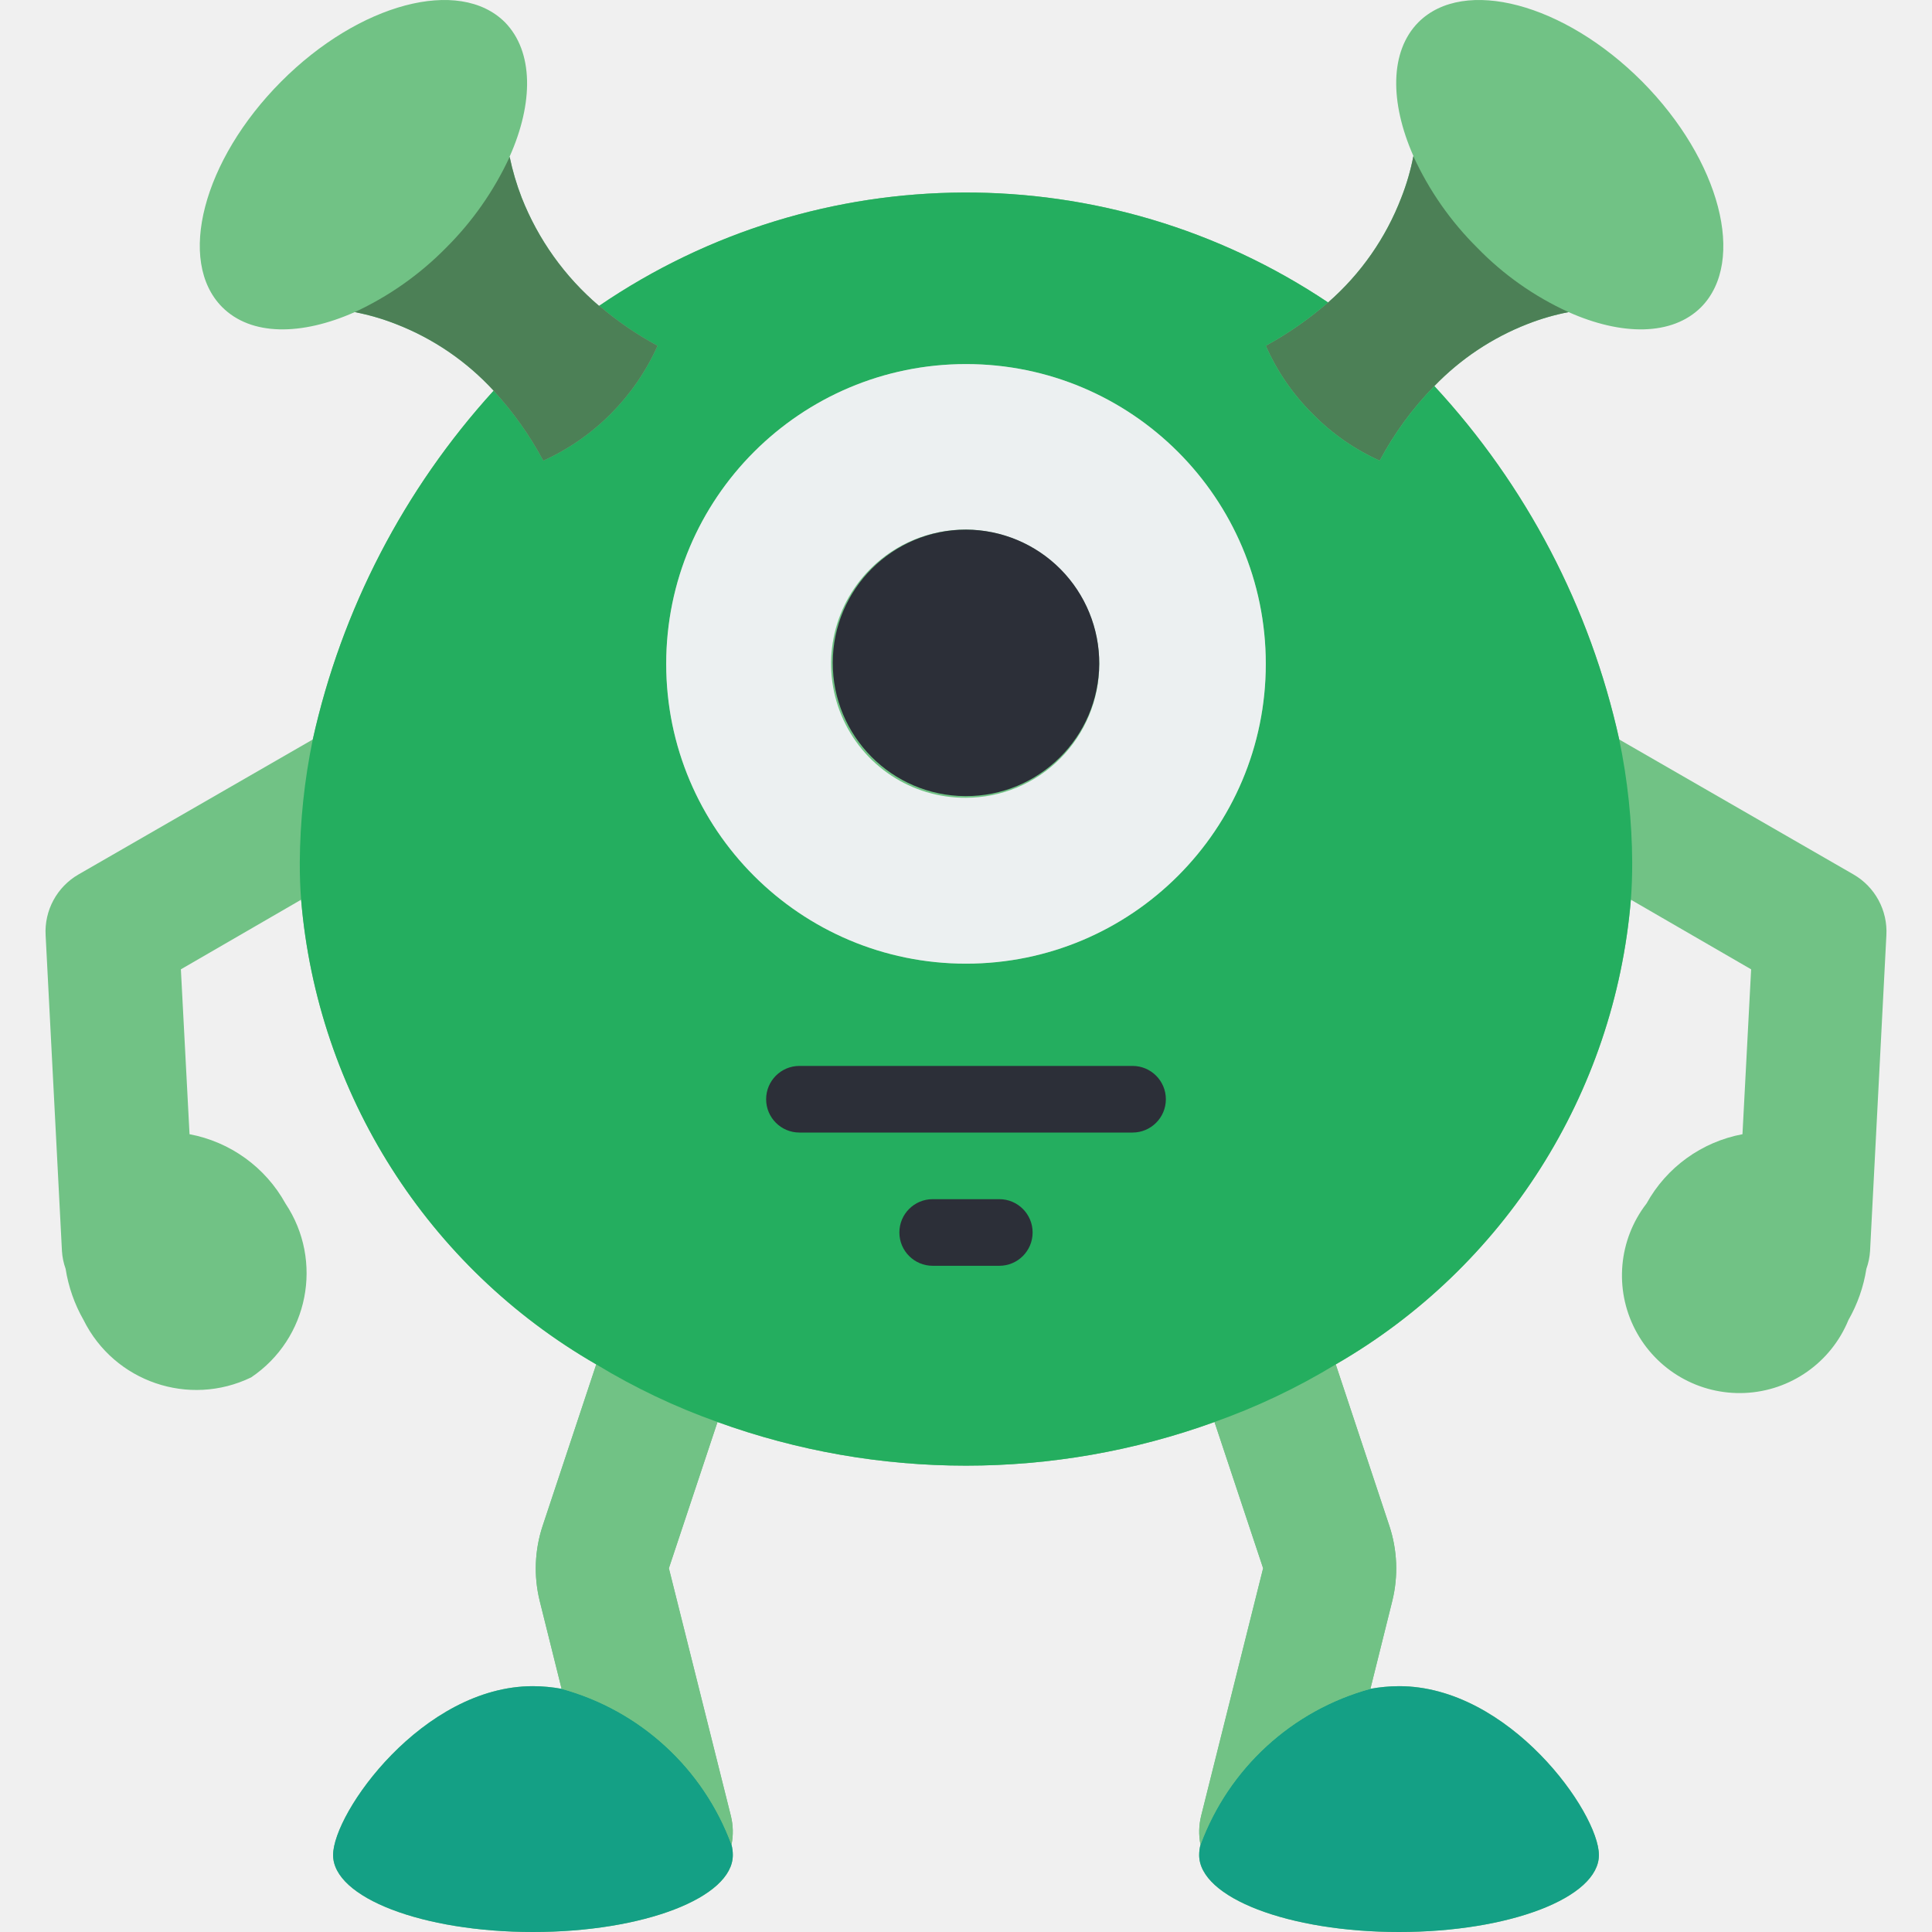
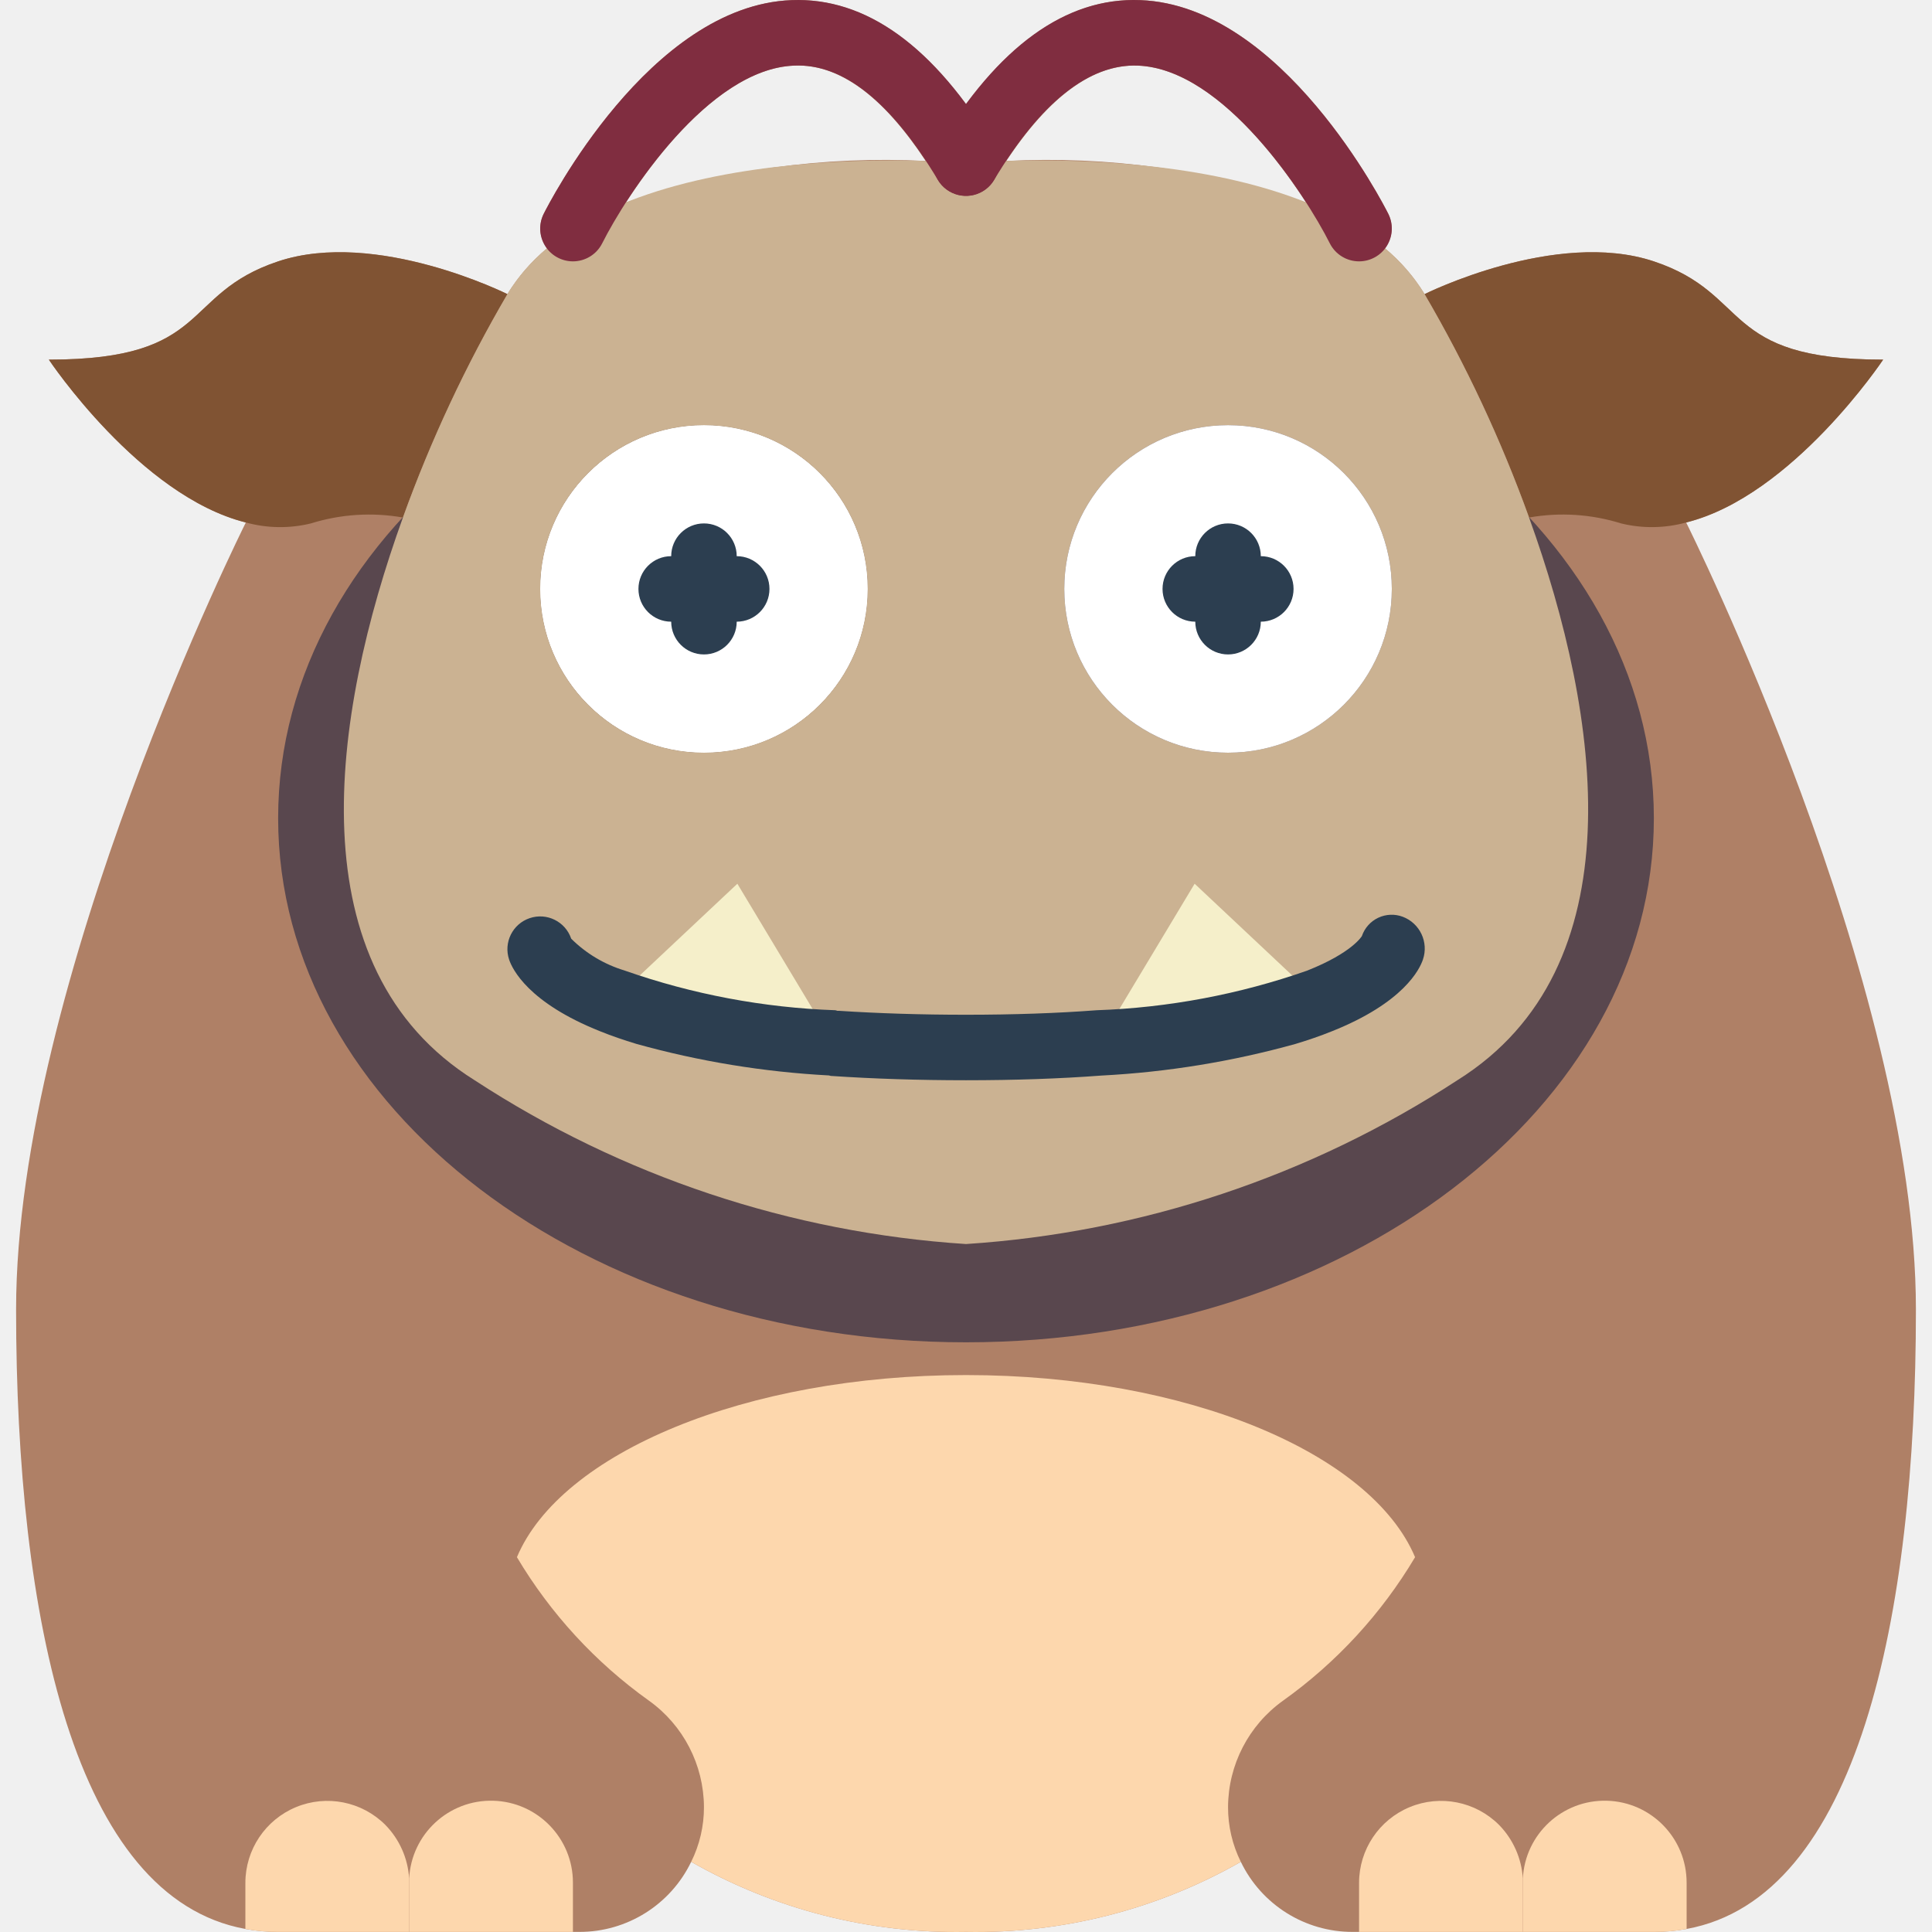
- <svg xmlns="http://www.w3.org/2000/svg" version="1.1" id="Capa_1" x="0px" y="0px" viewBox="0 0 511.997 511.997" style="enable-background:new 0 0 511.997 511.997;" xml:space="preserve">
+ <svg xmlns="http://www.w3.org/2000/svg" version="1.1" id="Capa_1" x="0px" y="0px" viewBox="0 0 511.848 511.848" style="enable-background:new 0 0 511.848 511.848;" xml:space="preserve">
  <g>
-     <path style="fill:#71C285;" d="M491.165,231.721l-62.058-35.752c-7.728-35.016-24.638-67.343-48.993-93.661   c6.931-7.184,15.332-12.785,24.629-16.419c3.543-1.394,7.207-2.458,10.946-3.178c14.036,6.268,27.454,6.356,35.134-1.324   c12.006-12.182,5.032-38.93-15.625-59.763C414.542,0.88,387.971-6.182,375.877,5.911c-7.592,7.68-7.592,21.186-1.324,35.399v0.088   c-0.72,3.739-1.784,7.403-3.178,10.946c-4.105,10.716-10.773,20.263-19.421,27.807c-58.526-39.161-134.982-38.811-193.148,0.883   h-0.088c-9.078-7.737-16.112-17.59-20.48-28.69c-1.352-3.497-2.415-7.099-3.178-10.77v-0.088   c6.356-14.212,6.356-27.807-1.236-35.575C121.731-6.182,95.16,0.88,74.503,21.625C53.758,42.458,46.785,69.205,58.878,81.387   c7.68,7.68,21.01,7.592,35.134,1.324c3.739,0.72,7.403,1.784,10.946,3.178c9.86,3.827,18.709,9.867,25.865,17.655l-0.088,0.088   c-23.712,26.091-40.204,57.918-47.846,92.337l-62.058,35.752c-5.736,3.296-9.119,9.549-8.739,16.154l4.326,83.686   c0.102,1.597,0.429,3.173,0.971,4.679c0.748,4.784,2.363,9.391,4.767,13.595c8.137,16.377,27.942,23.149,44.403,15.183   c15.197-10.24,19.261-30.835,9.092-46.08c-5.311-9.607-14.634-16.34-25.423-18.361l-2.295-43.697L79.8,238.43   c4.303,51.389,33.528,97.403,78.212,123.145L143.8,404.389c-2.112,6.387-2.387,13.238-0.794,19.774l5.826,23.393   c-2.505-0.458-5.045-0.694-7.592-0.706c-29.219,0-52.966,33.545-52.966,44.756c0,11.299,23.746,20.392,52.966,20.392   s52.966-9.092,52.966-20.392c0.002-0.924-0.117-1.844-0.353-2.737c0.514-2.541,0.453-5.165-0.177-7.68L177.256,415.6l12.888-38.753   c42.549,15.419,89.159,15.419,131.708,0l12.888,38.753l-16.419,65.589c-0.63,2.515-0.69,5.139-0.177,7.68   c-0.237,0.893-0.355,1.813-0.353,2.737c0,11.299,23.746,20.392,52.966,20.392s52.966-9.092,52.966-20.392   c0-11.211-23.746-44.756-52.966-44.756c-2.546,0.012-5.087,0.248-7.592,0.706l5.826-23.393c1.593-6.536,1.318-13.387-0.794-19.774   l-14.212-42.814c44.684-25.742,73.909-71.756,78.212-123.145l31.868,18.45l-2.295,43.697c-10.789,2.021-20.112,8.755-25.423,18.361   c-7.429,9.604-8.604,22.647-3.013,33.425c5.591,10.778,16.932,17.328,29.062,16.785c12.129-0.543,22.84-8.079,27.446-19.313   c2.403-4.203,4.019-8.811,4.767-13.595c0.542-1.506,0.869-3.081,0.971-4.679l4.326-83.686   C500.284,241.271,496.902,235.017,491.165,231.721z" />
-     <path style="fill:#4C8056;" d="M415.689,82.711c-3.739,0.72-7.403,1.784-10.946,3.178c-9.297,3.635-17.698,9.236-24.629,16.419   c-5.75,5.863-10.625,12.522-14.477,19.774c-6.671-2.995-12.72-7.218-17.832-12.447c-5.21-5.177-9.402-11.285-12.359-18.008   c5.893-3.23,11.427-7.077,16.508-11.476c8.647-7.544,15.315-17.091,19.421-27.807c1.394-3.543,2.458-7.207,3.178-10.946   c4.141,9.047,9.883,17.271,16.949,24.276C398.434,72.809,406.637,78.587,415.689,82.711z" />
-     <path style="fill:#14A085;" d="M194.205,491.605c0,11.299-23.746,20.392-52.966,20.392s-52.966-9.092-52.966-20.392   c0-11.211,23.746-44.756,52.966-44.756c2.546,0.012,5.087,0.248,7.592,0.706c20.795,5.697,37.562,21.083,45.021,41.313   C194.089,489.762,194.207,490.682,194.205,491.605z" />
-     <path style="fill:#71C285;" d="M193.852,488.869c-7.459-20.23-24.225-35.616-45.021-41.313l-5.826-23.393   c-1.593-6.536-1.318-13.387,0.794-19.774l14.212-42.814c10.159,6.179,20.926,11.297,32.132,15.272L177.256,415.6l16.419,65.589   C194.306,483.704,194.366,486.327,193.852,488.869z" />
-     <path style="fill:#14A085;" d="M423.723,491.605c0,11.299-23.746,20.392-52.966,20.392s-52.966-9.092-52.966-20.392   c-0.002-0.924,0.117-1.844,0.353-2.737c7.459-20.23,24.225-35.616,45.021-41.313c2.505-0.458,5.045-0.694,7.592-0.706   C399.976,446.849,423.723,480.394,423.723,491.605z" />
-     <path style="fill:#71C285;" d="M368.992,424.162l-5.826,23.393c-20.795,5.697-37.562,21.083-45.021,41.313   c-0.514-2.541-0.453-5.165,0.177-7.68l16.419-65.589l-12.888-38.753c11.206-3.975,21.974-9.093,32.132-15.272l14.212,42.814   C370.309,410.775,370.585,417.627,368.992,424.162z" />
-     <path style="fill:#24AE5F;" d="M429.107,195.969c-7.728-35.016-24.638-67.343-48.993-93.661   c-5.75,5.863-10.625,12.522-14.477,19.774c-6.671-2.995-12.72-7.218-17.832-12.447c-5.21-5.177-9.402-11.285-12.359-18.008   c5.893-3.23,11.427-7.077,16.508-11.476c-58.526-39.161-134.982-38.811-193.148,0.883c4.763,4.064,9.941,7.614,15.448,10.593   c-6.036,13.508-16.806,24.341-30.279,30.455c-3.584-6.71-8.003-12.939-13.153-18.538l-0.088,0.088   c-23.712,26.091-40.204,57.918-47.846,92.337c-2.227,10.746-3.38,21.688-3.443,32.662c0,3.266,0.088,6.533,0.353,9.799   c4.304,51.389,33.528,97.402,78.212,123.144c10.159,6.179,20.926,11.297,32.132,15.272c42.549,15.419,89.159,15.419,131.708,0   c11.206-3.975,21.974-9.093,32.132-15.272c44.684-25.742,73.909-71.756,78.212-123.145c0.265-3.266,0.353-6.532,0.353-9.799   C432.497,217.656,431.344,206.714,429.107,195.969z M255.998,255.379c-43.878,0-79.448-35.57-79.448-79.448   s35.57-79.448,79.448-79.448s79.448,35.57,79.448,79.448C335.443,219.807,299.875,255.375,255.998,255.379z" />
-     <path style="fill:#4C8056;" d="M174.255,91.627c-6.036,13.508-16.806,24.341-30.279,30.455c-3.584-6.71-8.003-12.939-13.153-18.538   c-7.156-7.788-16.005-13.828-25.865-17.655c-3.543-1.394-7.207-2.458-10.946-3.178c9.022-4.178,17.216-9.949,24.188-17.037   c7.007-6.968,12.716-15.129,16.861-24.099c0.763,3.671,1.826,7.273,3.178,10.77c4.368,11.099,11.402,20.953,20.48,28.69h0.088   C163.57,85.098,168.748,88.648,174.255,91.627z" />
-     <path style="fill:#ECF0F1;" d="M255.998,96.482c-43.878,0-79.448,35.57-79.448,79.448s35.57,79.448,79.448,79.448   s79.448-35.57,79.448-79.448C335.443,132.054,299.875,96.486,255.998,96.482z M255.998,211.418   c-14.395,0.09-27.422-8.515-32.989-21.791c-5.567-13.276-2.574-28.598,7.58-38.803c10.154-10.205,25.461-13.274,38.764-7.774   c13.303,5.501,21.973,18.485,21.955,32.88c0.024,9.389-3.682,18.402-10.305,25.057   C274.382,207.643,265.387,211.395,255.998,211.418z" />
+     <path style="fill:#AF8066;" d="M446.839,138.67l-0.087-0.26c28.117-7.029,52.155-43.13,52.155-43.13   c-43.39,0-34.712-17.356-60.746-26.034c-26.034-8.678-60.746,8.678-60.746,8.678c-2.816-4.597-6.371-8.697-10.522-12.137   c2.027-2.605,2.387-6.139,0.929-9.101c-1.127-2.254-28.03-55.208-65.691-56.653c-16.742-0.678-32.218,8.706-46.208,27.635   C241.94,8.747,226.49-0.622,209.716,0.035c-37.661,1.445-64.564,54.399-65.691,56.653c-1.458,2.961-1.098,6.495,0.929,9.101   c-4.151,3.44-7.706,7.54-10.522,12.137c0,0-34.712-17.356-60.746-8.678S56.331,95.28,12.941,95.28c0,0,24.038,36.1,52.155,43.13   l-0.087,0.26c0,0-60.746,121.492-60.746,208.271c0,81.746,15.447,155.856,60.746,164.1c2.862,0.53,5.767,0.791,8.678,0.781h79.751   c12.644,0.044,24.189-7.18,29.679-18.571c22.154,12.635,47.309,19.052,72.808,18.571c25.499,0.481,50.655-5.935,72.808-18.571   c5.489,11.391,17.034,18.615,29.679,18.571h79.751c2.911,0.01,5.816-0.251,8.678-0.781c45.299-8.244,60.746-82.354,60.746-164.1   C507.585,260.162,446.839,138.67,446.839,138.67z M301.445,17.378c17.782,0.666,34.866,21.194,44.569,36.257   c-25.537-8.648-52.483-12.378-79.409-10.991C277.963,25.495,289.68,16.929,301.445,17.378z M210.403,17.378   c11.9-0.526,23.508,8.104,34.846,25.266c-26.928-1.387-53.875,2.342-79.414,10.991C175.537,38.572,192.621,18.044,210.403,17.378z" />
+     <ellipse style="fill:#59474E;" cx="255.924" cy="216.772" rx="182.237" ry="138.847" />
    <g>
-       <path style="fill:#2C2F38;" d="M291.309,175.931c-0.145,19.467-16.019,35.144-35.486,35.047    c-19.467-0.097-35.184-15.931-35.135-35.399c0.048-19.467,15.844-35.223,35.311-35.223c9.404,0.022,18.412,3.786,25.037,10.461    C287.66,157.491,291.357,166.527,291.309,175.931z" />
-       <path style="fill:#2C2F38;" d="M300.136,300.135h-88.276c-4.875,0-8.828-3.952-8.828-8.828s3.952-8.828,8.828-8.828h88.276    c4.875,0,8.828,3.952,8.828,8.828S305.012,300.135,300.136,300.135z" />
-       <path style="fill:#2C2F38;" d="M264.826,335.445h-17.655c-4.875,0-8.828-3.952-8.828-8.828s3.952-8.828,8.828-8.828h17.655    c4.875,0,8.828,3.952,8.828,8.828S269.701,335.445,264.826,335.445z" />
+       <circle style="fill:#FFFFFF;" cx="186.5" cy="156.026" r="43.39" />
+       <circle style="fill:#FFFFFF;" cx="186.5" cy="156.026" r="43.39" />
+     </g>
+     <g>
+       <path style="fill:#805333;" d="M134.432,77.925c-11.014,18.842-20.28,38.653-27.683,59.184    c-8.136-1.437-16.499-0.901-24.385,1.562c-5.684,1.391-11.63,1.301-17.269-0.26c-28.117-7.029-52.155-43.13-52.155-43.13    c43.39,0,34.712-17.356,60.746-26.034S134.432,77.925,134.432,77.925z" />
+       <path style="fill:#805333;" d="M498.907,95.28c0,0-24.038,36.1-52.155,43.13c-5.639,1.562-11.585,1.651-17.269,0.26    c-7.886-2.464-16.249-2.999-24.385-1.562c-7.403-20.531-16.669-40.342-27.683-59.184c0,0,34.712-17.356,60.746-8.678    C464.195,77.925,455.517,95.28,498.907,95.28z" />
+     </g>
+     <path style="fill:#CBB292;" d="M405.098,137.108c-7.403-20.531-16.669-40.342-27.683-59.184   c-26.034-43.39-121.492-34.712-121.492-34.712s-95.458-8.678-121.492,34.712c-11.014,18.842-20.28,38.653-27.683,59.184   c-19.092,52.849-28.637,119.322,19.005,149.087c38.932,25.426,83.768,40.371,130.169,43.39   c46.401-3.019,91.237-17.964,130.169-43.39C433.736,256.43,424.19,189.957,405.098,137.108z M186.5,199.416   c-23.964,0-43.39-19.426-43.39-43.39s19.426-43.39,43.39-43.39s43.39,19.426,43.39,43.39   C229.881,179.986,210.46,199.407,186.5,199.416z M325.348,199.416c-23.964,0-43.39-19.426-43.39-43.39s19.426-43.39,43.39-43.39   s43.39,19.426,43.39,43.39C368.729,179.986,349.308,199.407,325.348,199.416z" />
+     <g>
+       <path style="fill:#F5EFCA;" d="M349.559,265.195c-18.778,6.693-38.479,10.44-58.403,11.108l25.34-42.175L349.559,265.195z" />
+       <path style="fill:#F5EFCA;" d="M220.691,276.303c-19.924-0.668-39.625-4.415-58.403-11.108l33.063-31.067L220.691,276.303z" />
+     </g>
+     <g>
+       <path style="fill:#FDD7AD;" d="M374.899,412.547c-8.9,14.955-20.809,27.898-34.972,38.009    c-9.111,6.511-14.535,17.005-14.579,28.203c-0.012,5.028,1.146,9.99,3.384,14.492c-22.154,12.635-47.309,19.052-72.808,18.571    c-25.499,0.481-50.655-5.935-72.808-18.571c2.238-4.502,3.397-9.464,3.384-14.492c-0.044-11.198-5.468-21.692-14.579-28.203    c-14.164-10.112-26.072-23.055-34.972-38.009c11.628-27.596,60.485-48.25,118.975-48.25S363.27,384.951,374.899,412.547z" />
+       <path style="fill:#FDD7AD;" d="M151.788,498.806l0,13.017h-43.39v-14.145c0.594-11.768,10.466-20.914,22.245-20.608    C142.423,477.376,151.807,487.023,151.788,498.806z" />
+       <path style="fill:#FDD7AD;" d="M108.399,497.678v14.145l-34.712,0c-2.911,0.01-5.816-0.251-8.678-0.781v-12.236    c0.011-8.774,5.299-16.679,13.404-20.039c8.105-3.36,17.435-1.514,23.65,4.679C105.821,487.271,108.071,492.325,108.399,497.678z" />
+       <path style="fill:#FDD7AD;" d="M446.839,498.806v12.236c-2.862,0.53-5.767,0.791-8.678,0.781l-34.712,0v-14.145    c0.594-11.768,10.466-20.914,22.245-20.608C437.474,477.376,446.858,487.023,446.839,498.806z" />
+       <path style="fill:#FDD7AD;" d="M403.449,497.678v14.145h-43.39v-13.017c0.011-8.774,5.299-16.679,13.404-20.039    c8.105-3.36,17.435-1.514,23.65,4.679C400.872,487.271,403.122,492.325,403.449,497.678z" />
+     </g>
+     <g>
+       <path style="fill:#802D40;" d="M151.78,69.242c-3.005-0.004-5.794-1.562-7.373-4.118c-1.579-2.557-1.723-5.748-0.381-8.437    c1.127-2.254,28.03-55.208,65.691-56.653c19.801-0.775,37.78,12.267,53.648,38.712c2.467,4.109,1.135,9.44-2.975,11.907    c-4.109,2.467-9.44,1.135-11.907-2.975c-12.36-20.593-25.047-30.877-38.081-30.301c-22.754,0.852-44.424,34.271-50.856,47.076    C158.072,67.391,155.066,69.244,151.78,69.242z" />
+       <path style="fill:#802D40;" d="M360.068,69.242c-3.287,0.004-6.294-1.85-7.767-4.788c-6.432-12.805-28.102-46.225-50.856-47.076    c-12.886-0.492-25.72,9.708-38.081,30.301c-2.467,4.109-7.797,5.441-11.907,2.975c-4.109-2.467-5.441-7.797-2.975-11.907    c15.864-26.445,33.885-39.513,53.648-38.712c37.661,1.445,64.564,54.398,65.691,56.653c1.342,2.689,1.198,5.88-0.381,8.437    C365.862,67.681,363.073,69.239,360.068,69.242z" />
+     </g>
+     <path style="fill:#2C3E50;" d="M195.178,147.348c0-4.793-3.885-8.678-8.678-8.678s-8.678,3.885-8.678,8.678   c-4.793,0-8.678,3.885-8.678,8.678c0,4.793,3.885,8.678,8.678,8.678c0,4.793,3.885,8.678,8.678,8.678s8.678-3.885,8.678-8.678   c4.793,0,8.678-3.885,8.678-8.678C203.856,151.234,199.971,147.348,195.178,147.348z" />
+     <circle style="fill:#FFFFFF;" cx="325.348" cy="156.026" r="43.39" />
+     <g>
+       <path style="fill:#2C3E50;" d="M334.026,147.348c0-4.793-3.885-8.678-8.678-8.678s-8.678,3.885-8.678,8.678    c-4.793,0-8.678,3.885-8.678,8.678c0,4.793,3.885,8.678,8.678,8.678c0,4.793,3.885,8.678,8.678,8.678s8.678-3.885,8.678-8.678    c4.793,0,8.678-3.885,8.678-8.678C342.704,151.234,338.818,147.348,334.026,147.348z" />
+       <path style="fill:#2C3E50;" d="M371.632,242.878c-2.112-0.795-4.457-0.698-6.497,0.266s-3.602,2.716-4.329,4.852    c-0.025,0.042-2.589,4.428-14.449,9.131l-0.04,0.026l-0.04,0.007c-17.939,6.281-36.725,9.815-55.72,10.483l-0.027,0.007    l-0.027-0.003c-10.411,0.789-22.047,1.191-34.577,1.191c-11.746,0-23.097-0.352-33.758-1.047c-0.094-0.016-0.182,0.03-0.275,0.016    c-0.21-0.03-0.383-0.15-0.598-0.165c-18.995-0.668-37.781-4.202-55.72-10.483l-0.04-0.007l-0.04-0.026    c-5.344-1.606-10.209-4.506-14.165-8.441c-1.536-4.535-6.454-6.969-10.991-5.441c-4.537,1.529-6.979,6.443-5.458,10.983    c0.85,2.543,5.1,11.418,24.118,18.994l0.009,0.006l0.02,0.007l0.061,0.027l0.038,0.007c2.909,1.185,6.104,2.27,9.473,3.293    c16.653,4.641,33.764,7.443,51.027,8.356c0.17,0.021,0.31,0.115,0.483,0.127c11.309,0.762,23.36,1.148,35.818,1.148    c12.921,0,24.952-0.418,35.77-1.235l0.065-0.002l0.045-0.004l0.01-0.001l0.002-0.001c17.401-0.9,34.651-3.714,51.436-8.39    c3.369-1.023,6.564-2.108,9.473-3.293l0.038-0.007l0.061-0.027l0.02-0.007l0.009-0.006c19.018-7.576,23.268-16.452,24.118-18.994    C378.549,249.625,376.185,244.598,371.632,242.878z" />
    </g>
  </g>
  <g>
</g>
  <g>
</g>
  <g>
</g>
  <g>
</g>
  <g>
</g>
  <g>
</g>
  <g>
</g>
  <g>
</g>
  <g>
</g>
  <g>
</g>
  <g>
</g>
  <g>
</g>
  <g>
</g>
  <g>
</g>
  <g>
</g>
</svg>
